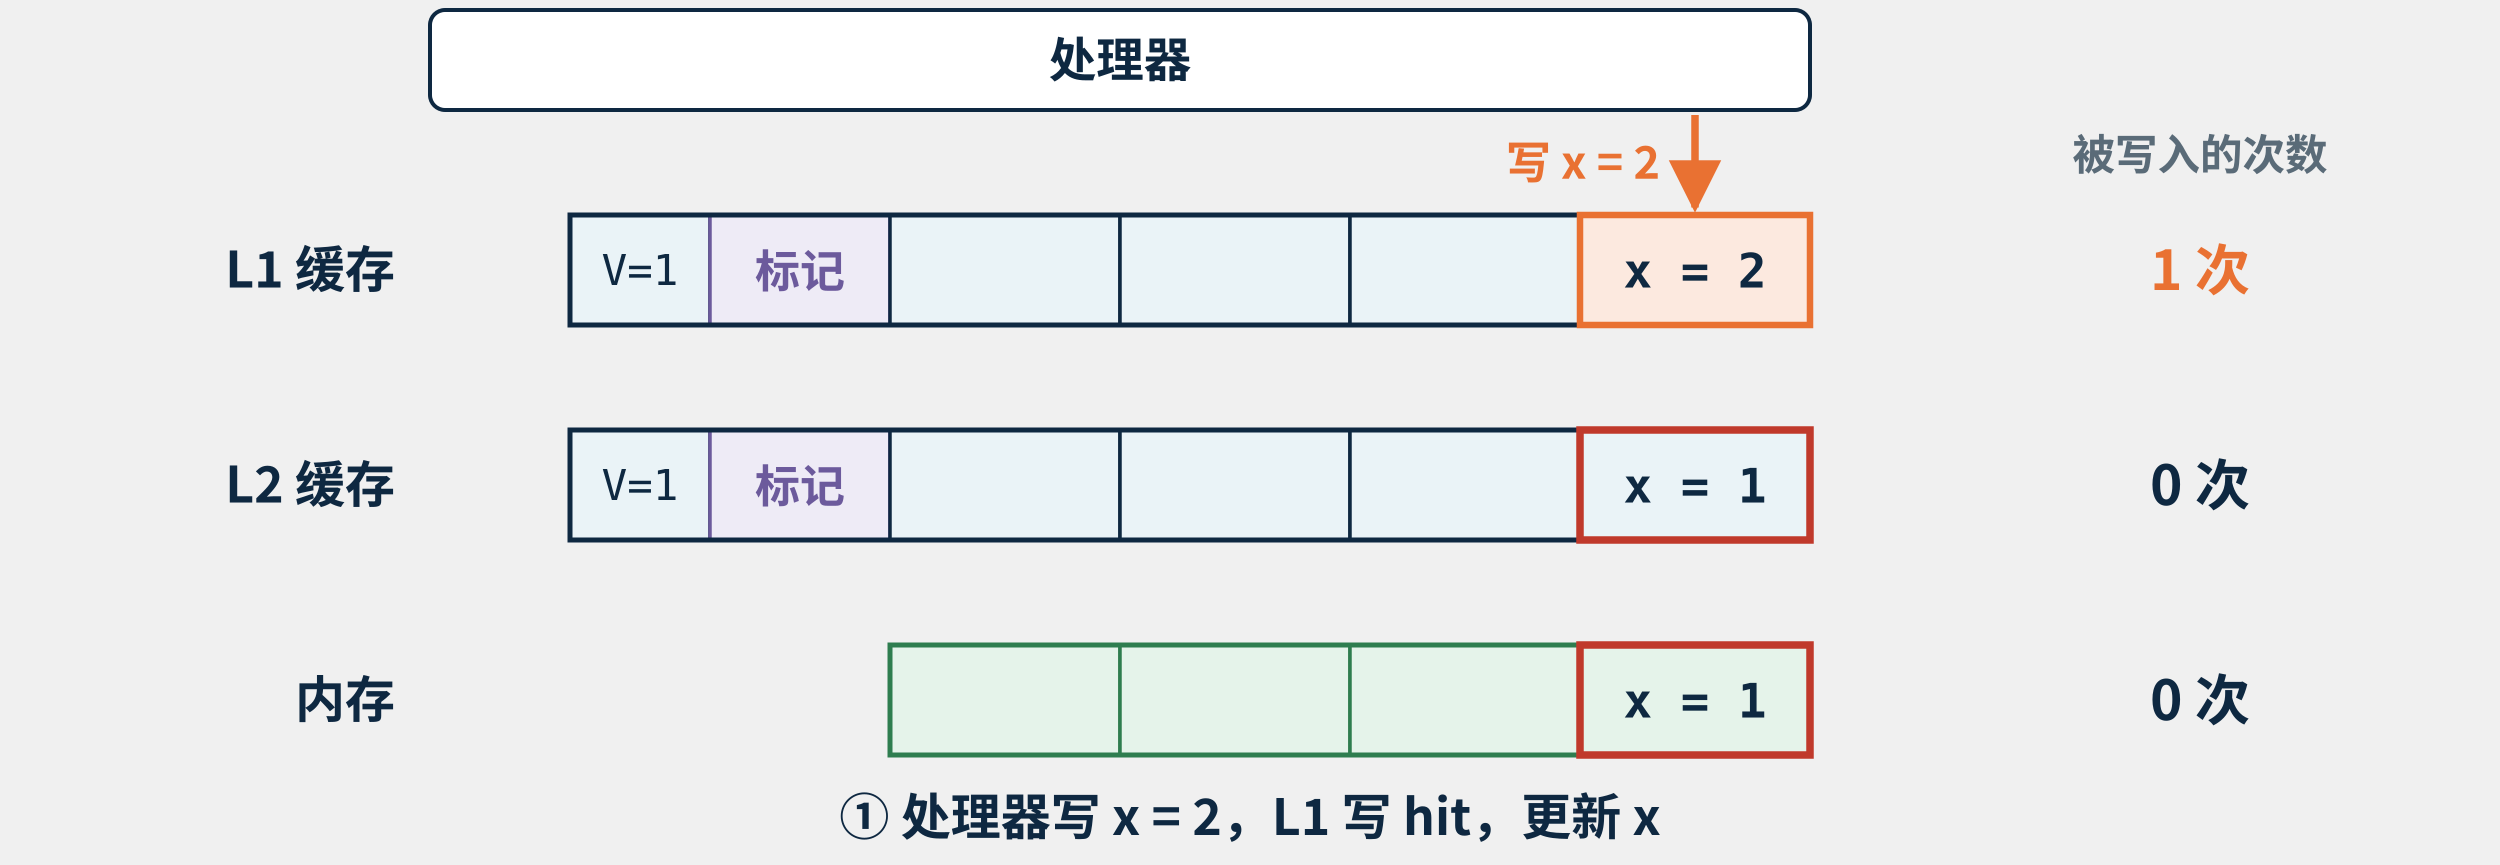
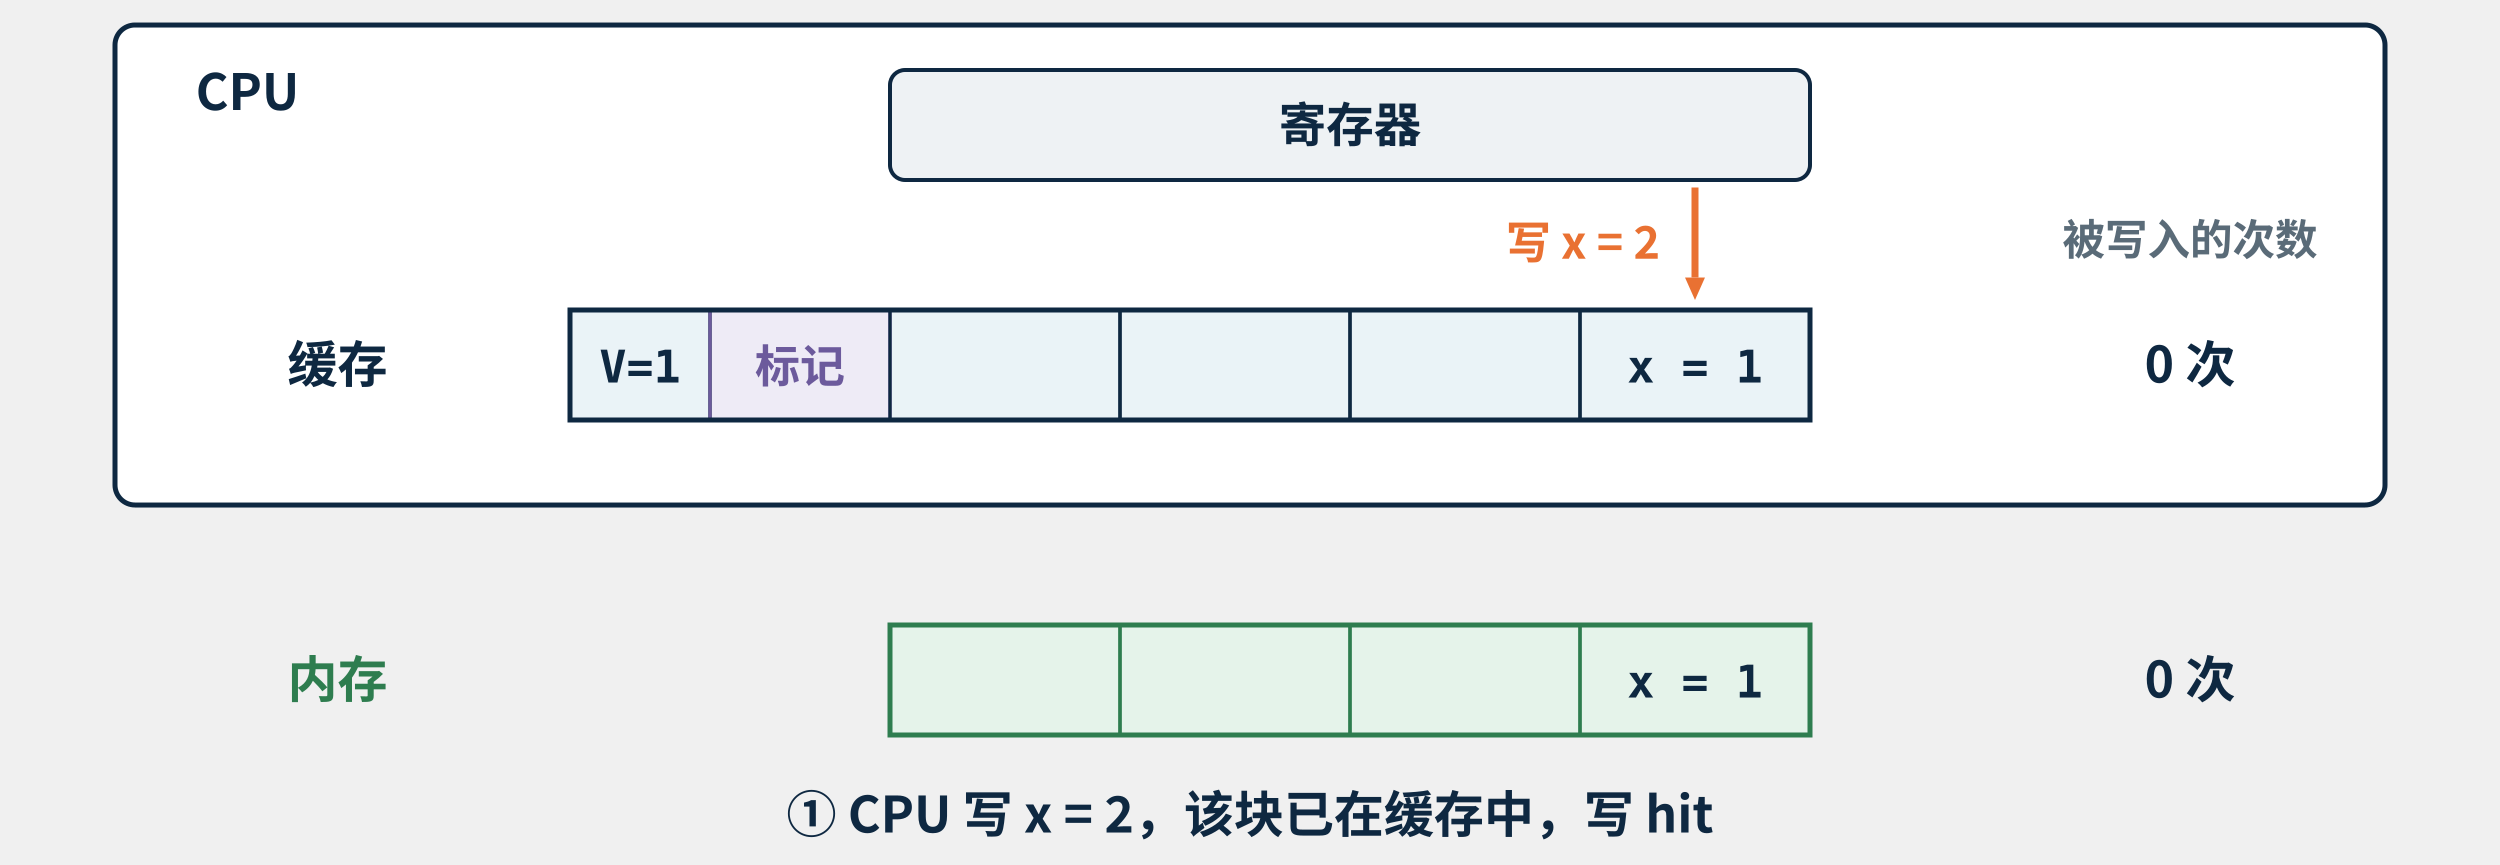
<svg xmlns="http://www.w3.org/2000/svg" viewBox="0 0 1000 346" width="1000" height="346">
  <defs>
    <marker id="ah-156082" viewBox="0 0 10 10" refX="9" refY="5" markerWidth="7" markerHeight="7" orient="auto-start-reverse">
      <path d="M0,0 L10,5 L0,10 z" fill="#156082" />
    </marker>
    <marker id="ah-e97132" viewBox="0 0 10 10" refX="9" refY="5" markerWidth="7" markerHeight="7" orient="auto-start-reverse">
      <path d="M0,0 L10,5 L0,10 z" fill="#e97132" />
    </marker>
    <marker id="ah-0e2841" viewBox="0 0 10 10" refX="9" refY="5" markerWidth="7" markerHeight="7" orient="auto-start-reverse">
      <path d="M0,0 L10,5 L0,10 z" fill="#0e2841" />
    </marker>
    <marker id="ah-2e7d4f" viewBox="0 0 10 10" refX="9" refY="5" markerWidth="7" markerHeight="7" orient="auto-start-reverse">
      <path d="M0,0 L10,5 L0,10 z" fill="#2e7d4f" />
    </marker>
    <marker id="ah-c0392b" viewBox="0 0 10 10" refX="9" refY="5" markerWidth="7" markerHeight="7" orient="auto-start-reverse">
      <path d="M0,0 L10,5 L0,10 z" fill="#c0392b" />
    </marker>
    <marker id="ah-5a6b78" viewBox="0 0 10 10" refX="9" refY="5" markerWidth="7" markerHeight="7" orient="auto-start-reverse">
      <path d="M0,0 L10,5 L0,10 z" fill="#5a6b78" />
    </marker>
    <marker id="ah-9fb5c3" viewBox="0 0 10 10" refX="9" refY="5" markerWidth="7" markerHeight="7" orient="auto-start-reverse">
      <path d="M0,0 L10,5 L0,10 z" fill="#9fb5c3" />
    </marker>
  </defs>
-   <rect x="172.0" y="4.0" width="552.0" height="40.0" rx="6" fill="#ffffff" stroke="#0e2841" stroke-width="1.6" />
-   <text x="448.0" y="30.8" font-family="PingFang SC, Noto Sans CJK SC, Source Han Sans SC, sans-serif" font-size="19" font-weight="bold" fill="#0e2841" text-anchor="middle">处理器</text>
-   <text x="158.0" y="115.0" font-family="PingFang SC, Noto Sans CJK SC, Source Han Sans SC, sans-serif" font-size="20" font-weight="bold" fill="#0e2841" text-anchor="end">L1 缓存</text>
-   <rect x="228.0" y="86.0" width="56.0" height="44.0" rx="0" fill="#eaf3f7" stroke="#0e2841" stroke-width="1.4" />
-   <text x="256.0" y="114.0" font-family="SFMono-Regular, Menlo, DejaVu Sans Mono, Consolas, monospace" font-size="17" font-weight="normal" fill="#0e2841" text-anchor="middle">V=1</text>
-   <rect x="284.0" y="86.0" width="72.0" height="44.0" rx="0" fill="#eeebf6" stroke="#6c5a9c" stroke-width="1.4" />
-   <text x="320.0" y="115.0" font-family="PingFang SC, Noto Sans CJK SC, Source Han Sans SC, sans-serif" font-size="18" font-weight="bold" fill="#6c5a9c" text-anchor="middle">标记</text>
-   <rect x="356.0" y="86.0" width="92.0" height="44.0" rx="0" fill="#eaf3f7" stroke="#0e2841" stroke-width="1.4" />
-   <rect x="448.0" y="86.0" width="92.0" height="44.0" rx="0" fill="#eaf3f7" stroke="#0e2841" stroke-width="1.4" />
-   <rect x="540.0" y="86.0" width="92.0" height="44.0" rx="0" fill="#eaf3f7" stroke="#0e2841" stroke-width="1.4" />
-   <rect x="632.0" y="86.0" width="92.0" height="44.0" rx="0" fill="#fce9df" stroke="#e97132" stroke-width="1.4" />
-   <text x="678.0" y="115.0" font-family="SFMono-Regular, Menlo, DejaVu Sans Mono, Consolas, monospace" font-size="19" font-weight="bold" fill="#0e2841" text-anchor="middle">x = 2</text>
-   <rect x="228.0" y="86.0" width="496.0" height="44.0" rx="0" fill="none" stroke="#0e2841" stroke-width="2" />
-   <text x="158.0" y="201.0" font-family="PingFang SC, Noto Sans CJK SC, Source Han Sans SC, sans-serif" font-size="20" font-weight="bold" fill="#0e2841" text-anchor="end">L2 缓存</text>
-   <rect x="228.0" y="172.0" width="56.0" height="44.0" rx="0" fill="#eaf3f7" stroke="#0e2841" stroke-width="1.4" />
-   <text x="256.0" y="200.0" font-family="SFMono-Regular, Menlo, DejaVu Sans Mono, Consolas, monospace" font-size="17" font-weight="normal" fill="#0e2841" text-anchor="middle">V=1</text>
-   <rect x="284.0" y="172.0" width="72.0" height="44.0" rx="0" fill="#eeebf6" stroke="#6c5a9c" stroke-width="1.4" />
-   <text x="320.0" y="201.0" font-family="PingFang SC, Noto Sans CJK SC, Source Han Sans SC, sans-serif" font-size="18" font-weight="bold" fill="#6c5a9c" text-anchor="middle">标记</text>
-   <rect x="356.0" y="172.0" width="92.0" height="44.0" rx="0" fill="#eaf3f7" stroke="#0e2841" stroke-width="1.4" />
-   <rect x="448.0" y="172.0" width="92.0" height="44.0" rx="0" fill="#eaf3f7" stroke="#0e2841" stroke-width="1.4" />
-   <rect x="540.0" y="172.0" width="92.0" height="44.0" rx="0" fill="#eaf3f7" stroke="#0e2841" stroke-width="1.4" />
-   <rect x="632.0" y="172.0" width="92.0" height="44.0" rx="0" fill="#eaf3f7" stroke="#0e2841" stroke-width="1.4" />
-   <text x="678.0" y="201.0" font-family="SFMono-Regular, Menlo, DejaVu Sans Mono, Consolas, monospace" font-size="19" font-weight="bold" fill="#0e2841" text-anchor="middle">x = 1</text>
-   <rect x="228.0" y="172.0" width="496.0" height="44.0" rx="0" fill="none" stroke="#0e2841" stroke-width="2" />
-   <text x="158.0" y="287.0" font-family="PingFang SC, Noto Sans CJK SC, Source Han Sans SC, sans-serif" font-size="20" font-weight="bold" fill="#0e2841" text-anchor="end">内存</text>
-   <rect x="356.0" y="258.0" width="92.0" height="44.0" rx="0" fill="#e5f3ea" stroke="#2e7d4f" stroke-width="1.4" />
-   <rect x="448.0" y="258.0" width="92.0" height="44.0" rx="0" fill="#e5f3ea" stroke="#2e7d4f" stroke-width="1.4" />
-   <rect x="540.0" y="258.0" width="92.0" height="44.0" rx="0" fill="#e5f3ea" stroke="#2e7d4f" stroke-width="1.4" />
-   <rect x="632.0" y="258.0" width="92.0" height="44.0" rx="0" fill="#e5f3ea" stroke="#2e7d4f" stroke-width="1.4" />
-   <text x="678.0" y="287.0" font-family="SFMono-Regular, Menlo, DejaVu Sans Mono, Consolas, monospace" font-size="19" font-weight="bold" fill="#0e2841" text-anchor="middle">x = 1</text>
-   <rect x="356.0" y="258.0" width="368.0" height="44.0" rx="0" fill="none" stroke="#2e7d4f" stroke-width="2" />
-   <rect x="632.0" y="86.0" width="92.0" height="44.0" rx="0" fill="none" stroke="#e97132" stroke-width="2.6" />
-   <rect x="632.0" y="172.0" width="92.0" height="44.0" rx="0" fill="none" stroke="#c0392b" stroke-width="3" />
-   <rect x="632.0" y="258.0" width="92.0" height="44.0" rx="0" fill="none" stroke="#c0392b" stroke-width="3" />
-   <line x1="678.0" y1="46.0" x2="678.0" y2="83.0" stroke="#e97132" stroke-width="3" marker-end="url(#ah-e97132)" />
-   <text x="664.0" y="71.5" font-family="PingFang SC, Noto Sans CJK SC, Source Han Sans SC, sans-serif" font-size="18" font-weight="bold" fill="#e97132" text-anchor="end">写 x = 2</text>
-   <text x="880.0" y="68.0" font-family="PingFang SC, Noto Sans CJK SC, Source Han Sans SC, sans-serif" font-size="17" font-weight="bold" fill="#5a6b78" text-anchor="middle">被写入的次数</text>
-   <text x="880.0" y="116.0" font-family="PingFang SC, Noto Sans CJK SC, Source Han Sans SC, sans-serif" font-size="22" font-weight="bold" fill="#e97132" text-anchor="middle">1 次</text>
-   <text x="880.0" y="202.0" font-family="PingFang SC, Noto Sans CJK SC, Source Han Sans SC, sans-serif" font-size="22" font-weight="bold" fill="#0e2841" text-anchor="middle">0 次</text>
-   <text x="880.0" y="288.0" font-family="PingFang SC, Noto Sans CJK SC, Source Han Sans SC, sans-serif" font-size="22" font-weight="bold" fill="#0e2841" text-anchor="middle">0 次</text>
-   <text x="500.0" y="334.0" font-family="PingFang SC, Noto Sans CJK SC, Source Han Sans SC, sans-serif" font-size="20" font-weight="bold" fill="#0e2841" text-anchor="middle">① 处理器写 x = 2，L1 写 hit，更新 x</text>
+   <rect x="46.0" y="10.0" width="908.0" height="192.0" rx="8" fill="#ffffff" stroke="#0e2841" stroke-width="2" />
+   <text x="99.0" y="44.0" font-family="PingFang SC, Noto Sans CJK SC, Source Han Sans SC, sans-serif" font-size="20" font-weight="bold" fill="#0e2841" text-anchor="middle">CPU</text>
+   <rect x="356.0" y="28.0" width="368.0" height="44.0" rx="6" fill="#eef2f4" stroke="#0e2841" stroke-width="1.6" />
+   <text x="540.0" y="56.8" font-family="PingFang SC, Noto Sans CJK SC, Source Han Sans SC, sans-serif" font-size="19" font-weight="bold" fill="#0e2841" text-anchor="middle">寄存器</text>
+   <text x="155.0" y="153.0" font-family="PingFang SC, Noto Sans CJK SC, Source Han Sans SC, sans-serif" font-size="20" font-weight="bold" fill="#0e2841" text-anchor="end">缓存</text>
+   <rect x="228.0" y="124.0" width="56.0" height="44.0" rx="0" fill="#eaf3f7" stroke="none" stroke-width="0" />
+   <text x="256.0" y="153.0" font-family="SFMono-Regular, Menlo, DejaVu Sans Mono, Consolas, monospace" font-size="18" font-weight="bold" fill="#0e2841" text-anchor="middle">V=1</text>
+   <rect x="284.0" y="124.0" width="72.0" height="44.0" rx="0" fill="#eeebf6" stroke="none" stroke-width="0" />
+   <text x="320.0" y="153.0" font-family="PingFang SC, Noto Sans CJK SC, Source Han Sans SC, sans-serif" font-size="18" font-weight="bold" fill="#6c5a9c" text-anchor="middle">标记</text>
+   <rect x="356.0" y="124.0" width="92.0" height="44.0" rx="0" fill="#eaf3f7" stroke="none" stroke-width="0" />
+   <rect x="448.0" y="124.0" width="92.0" height="44.0" rx="0" fill="#eaf3f7" stroke="none" stroke-width="0" />
+   <rect x="540.0" y="124.0" width="92.0" height="44.0" rx="0" fill="#eaf3f7" stroke="none" stroke-width="0" />
+   <rect x="632.0" y="124.0" width="92.0" height="44.0" rx="0" fill="#eaf3f7" stroke="none" stroke-width="0" />
+   <text x="678.0" y="153.0" font-family="SFMono-Regular, Menlo, DejaVu Sans Mono, Consolas, monospace" font-size="18" font-weight="bold" fill="#0e2841" text-anchor="middle">x = 1</text>
+   <rect x="228.0" y="124.0" width="56.0" height="44.0" rx="0" fill="none" stroke="#0e2841" stroke-width="1.3" />
+   <rect x="284.0" y="124.0" width="72.0" height="44.0" rx="0" fill="none" stroke="#6c5a9c" stroke-width="1.3" />
+   <rect x="356.0" y="124.0" width="92.0" height="44.0" rx="0" fill="none" stroke="#0e2841" stroke-width="1.3" />
+   <rect x="448.0" y="124.0" width="92.0" height="44.0" rx="0" fill="none" stroke="#0e2841" stroke-width="1.3" />
+   <rect x="540.0" y="124.0" width="92.0" height="44.0" rx="0" fill="none" stroke="#0e2841" stroke-width="1.3" />
+   <rect x="632.0" y="124.0" width="92.0" height="44.0" rx="0" fill="none" stroke="#0e2841" stroke-width="1.3" />
+   <rect x="228.0" y="124.0" width="496.0" height="44.0" rx="0" fill="none" stroke="#0e2841" stroke-width="2" />
+   <text x="155.0" y="279.0" font-family="PingFang SC, Noto Sans CJK SC, Source Han Sans SC, sans-serif" font-size="20" font-weight="bold" fill="#2e7d4f" text-anchor="end">内存</text>
+   <rect x="356.0" y="250.0" width="92.0" height="44.0" rx="0" fill="#e5f3ea" stroke="none" stroke-width="0" />
+   <rect x="448.0" y="250.0" width="92.0" height="44.0" rx="0" fill="#e5f3ea" stroke="none" stroke-width="0" />
+   <rect x="540.0" y="250.0" width="92.0" height="44.0" rx="0" fill="#e5f3ea" stroke="none" stroke-width="0" />
+   <rect x="632.0" y="250.0" width="92.0" height="44.0" rx="0" fill="#e5f3ea" stroke="none" stroke-width="0" />
+   <text x="678.0" y="279.0" font-family="SFMono-Regular, Menlo, DejaVu Sans Mono, Consolas, monospace" font-size="18" font-weight="bold" fill="#0e2841" text-anchor="middle">x = 1</text>
+   <rect x="356.0" y="250.0" width="92.0" height="44.0" rx="0" fill="none" stroke="#2e7d4f" stroke-width="1.3" />
+   <rect x="448.0" y="250.0" width="92.0" height="44.0" rx="0" fill="none" stroke="#2e7d4f" stroke-width="1.3" />
+   <rect x="540.0" y="250.0" width="92.0" height="44.0" rx="0" fill="none" stroke="#2e7d4f" stroke-width="1.3" />
+   <rect x="632.0" y="250.0" width="92.0" height="44.0" rx="0" fill="none" stroke="#2e7d4f" stroke-width="1.3" />
+   <rect x="356.0" y="250.0" width="368.0" height="44.0" rx="0" fill="none" stroke="#2e7d4f" stroke-width="2" />
+   <path d="M 678.0 75.0 L 678.0 111.0" fill="none" stroke="#e97132" stroke-width="2.8" />
+   <path d="M 678.0 120.0 L 674.0 111.0 L 682.0 111.0 Z" fill="#e97132" stroke="#e97132" stroke-width="0" />
+   <text x="664.0" y="103.5" font-family="PingFang SC, Noto Sans CJK SC, Source Han Sans SC, sans-serif" font-size="18" font-weight="bold" fill="#e97132" text-anchor="end">写 x = 2</text>
+   <text x="876.0" y="102.0" font-family="PingFang SC, Noto Sans CJK SC, Source Han Sans SC, sans-serif" font-size="17" font-weight="bold" fill="#5a6b78" text-anchor="middle">被写入的次数</text>
+   <text x="876.0" y="153.0" font-family="PingFang SC, Noto Sans CJK SC, Source Han Sans SC, sans-serif" font-size="20" font-weight="bold" fill="#0e2841" text-anchor="middle">0 次</text>
+   <text x="876.0" y="279.0" font-family="PingFang SC, Noto Sans CJK SC, Source Han Sans SC, sans-serif" font-size="20" font-weight="bold" fill="#0e2841" text-anchor="middle">0 次</text>
+   <text x="500.0" y="333.0" font-family="PingFang SC, Noto Sans CJK SC, Source Han Sans SC, sans-serif" font-size="20" font-weight="bold" fill="#0e2841" text-anchor="middle">① CPU 写 x = 2，该块已在缓存中，写 hit</text>
</svg>
